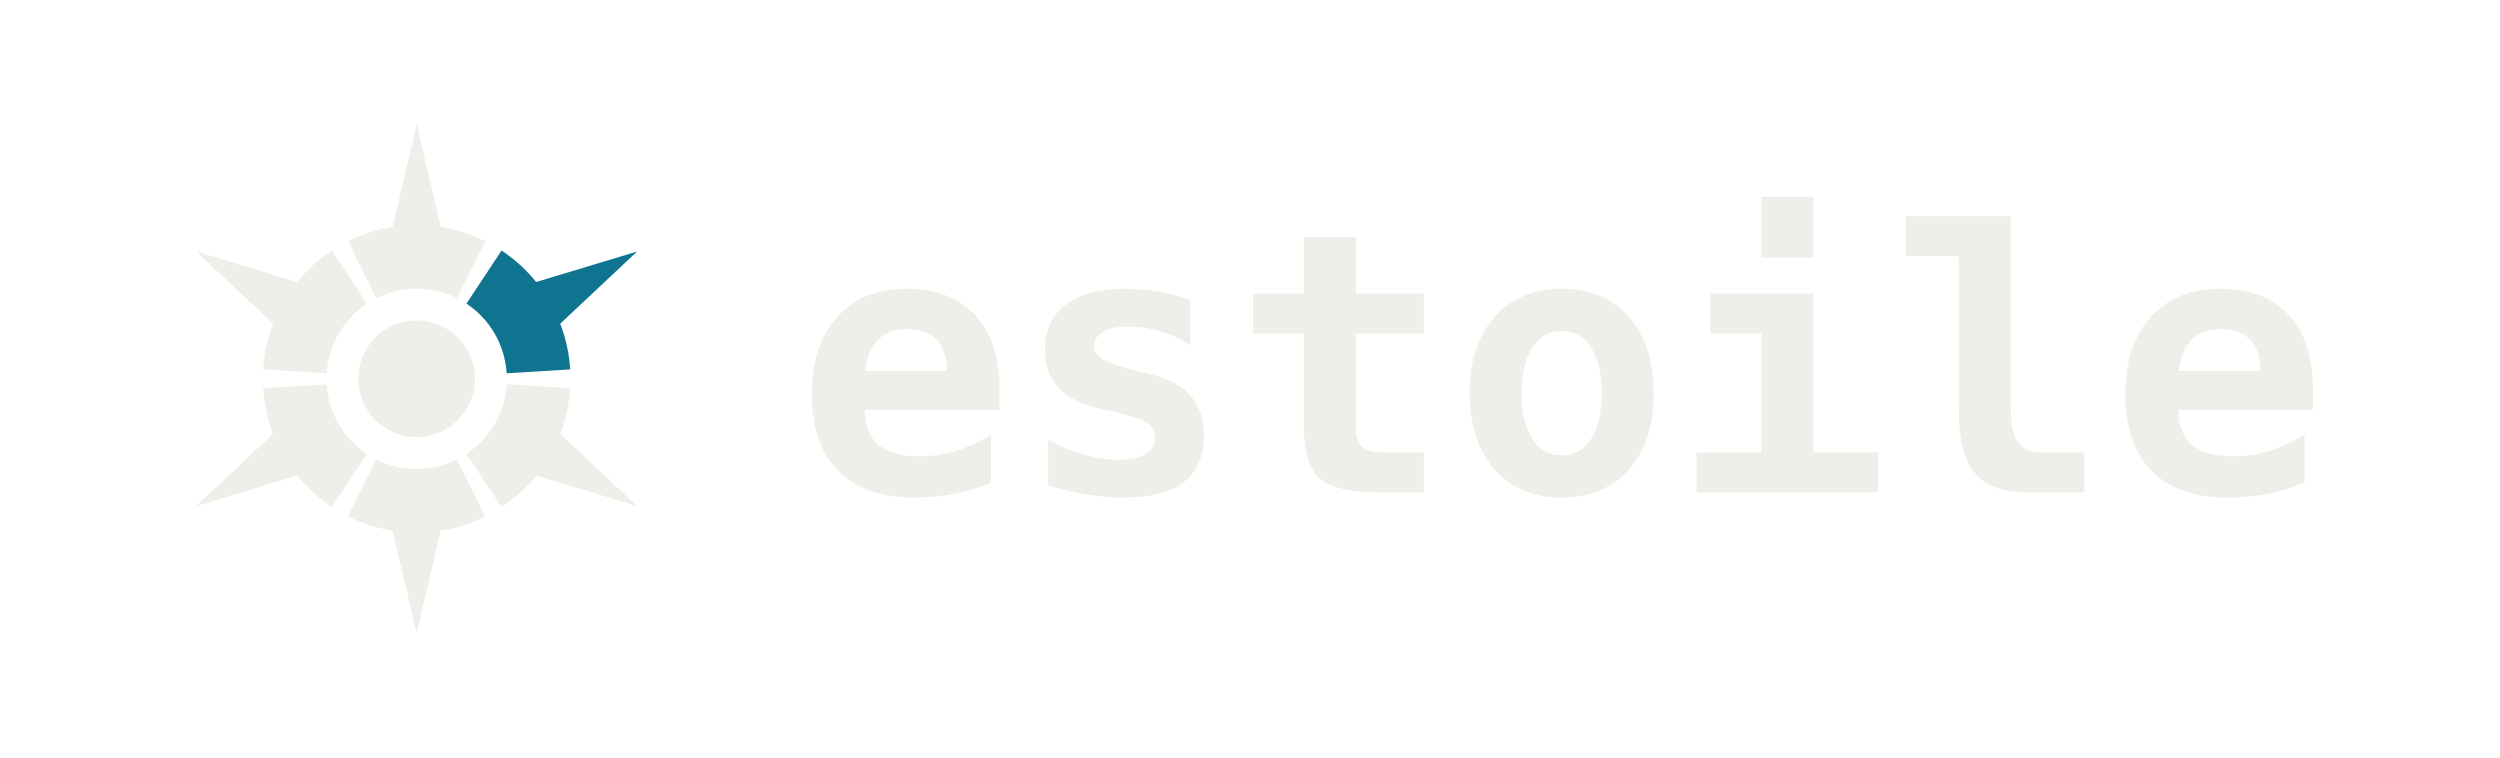
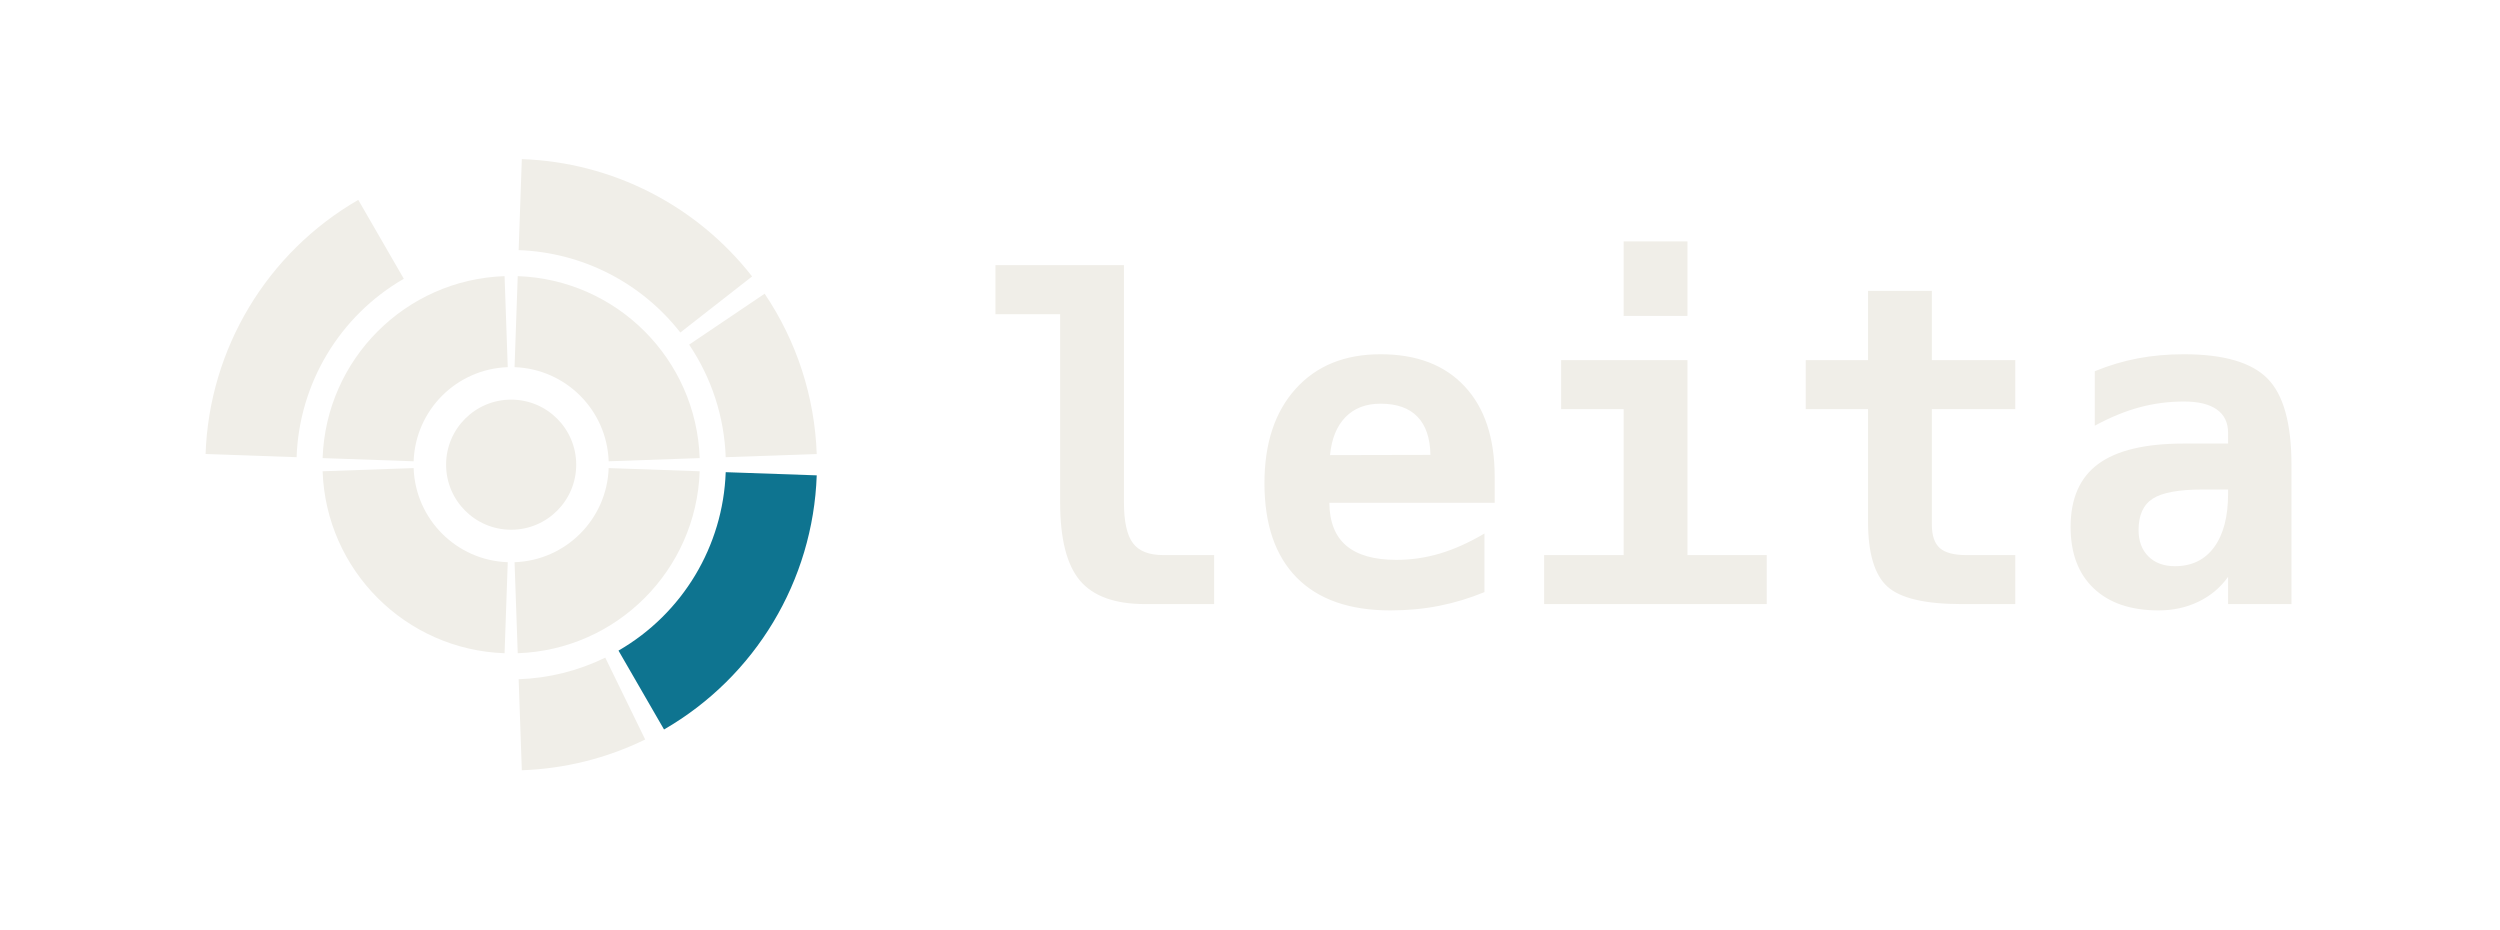
- <svg xmlns="http://www.w3.org/2000/svg" viewBox="0 0 660 200" width="660" height="200" role="img" aria-label="estoile">
+ <svg xmlns="http://www.w3.org/2000/svg" viewBox="0 0 538 200" width="538" height="200" role="img" aria-label="leita">
  <g transform="translate(40 30) scale(1.4)">
-     <circle cx="50" cy="50" r="11" fill="#f0eee8" />
-     <path d="M37.060 24.047A29 29 0 0 1 45.463 21.357L50.000 2.000L54.537 21.357A29 29 0 0 1 62.940 24.047L57.585 34.786A17 17 0 0 0 42.415 34.786Z" fill="#f0eee8" />
-     <path d="M66.006 25.817A29 29 0 0 1 72.537 31.750L91.569 26.000L77.074 39.607A29 29 0 0 1 78.946 48.230L66.968 48.962A17 17 0 0 0 59.383 35.824Z" fill="#0e7490" />
-     <path d="M78.946 51.770A29 29 0 0 1 77.074 60.393L91.569 74.000L72.537 68.250A29 29 0 0 1 66.006 74.183L59.383 64.176A17 17 0 0 0 66.968 51.038Z" fill="#f0eee8" />
-     <path d="M62.940 75.953A29 29 0 0 1 54.537 78.643L50.000 98.000L45.463 78.643A29 29 0 0 1 37.060 75.953L42.415 65.214A17 17 0 0 0 57.585 65.214Z" fill="#f0eee8" />
-     <path d="M33.994 74.183A29 29 0 0 1 27.463 68.250L8.431 74.000L22.926 60.393A29 29 0 0 1 21.054 51.770L33.032 51.038A17 17 0 0 0 40.617 64.176Z" fill="#f0eee8" />
-     <path d="M21.054 48.230A29 29 0 0 1 22.926 39.607L8.431 26.000L27.463 31.750A29 29 0 0 1 33.994 25.817L40.617 35.824A17 17 0 0 0 33.032 48.962Z" fill="#f0eee8" />
+     <ellipse cx="50" cy="50" rx="10" ry="10" fill="#f0eee8" />
+     <path d="M51.012 21.018C66.234 21.549 78.451 33.766 78.982 48.988L64.991 49.477C64.716 41.603 58.397 35.284 50.523 35.009Z" fill="#f0eee8" />
+     <path d="M78.982 51.012C78.451 66.234 66.234 78.451 51.012 78.982L50.523 64.991C58.397 64.716 64.716 58.397 64.991 50.523Z" fill="#f0eee8" />
+     <path d="M48.988 78.982C33.766 78.451 21.549 66.234 21.018 51.012L35.009 50.523C35.284 58.397 41.603 64.716 49.477 64.991Z" fill="#f0eee8" />
+     <path d="M21.018 48.988C21.549 33.766 33.766 21.549 48.988 21.018L49.477 35.009C41.603 35.284 35.284 41.603 35.009 49.477Z" fill="#f0eee8" />
+     <path d="M51.64 3.029C65.525 3.513 78.483 10.116 87.037 21.064L76.004 29.683C69.999 21.996 60.9 17.361 51.152 17.02Z" fill="#f0eee8" />
+     <path d="M88.965 23.718C93.89 31.019 96.664 39.558 96.971 48.36L82.98 48.848C82.764 42.668 80.816 36.673 77.358 31.547Z" fill="#f0eee8" />
+     <path d="M96.971 51.64C96.406 67.837 87.535 82.6 73.5 90.703L66.5 78.579C76.355 72.889 82.583 62.524 82.98 51.152Z" fill="#0e7490" />
+     <path d="M70.603 92.243C64.684 95.131 58.223 96.742 51.64 96.971L51.152 82.98C55.773 82.819 60.31 81.687 64.466 79.66Z" fill="#f0eee8" />
+     <path d="M3.029 48.36C3.594 32.163 12.465 17.4 26.5 9.297L33.5 21.421C23.645 27.111 17.417 37.476 17.02 48.848Z" fill="#f0eee8" />
  </g>
-   <text x="210" y="130" font-family="JetBrains Mono, JetBrainsMono Nerd Font, SFMono-Regular, Menlo, Consolas, monospace" font-weight="700" font-size="96" fill="#f0eee8">estoile</text>
+   <text x="210" y="130" font-family="JetBrains Mono, JetBrainsMono Nerd Font, SFMono-Regular, Menlo, Consolas, monospace" font-weight="700" font-size="96" fill="#f0eee8">leita</text>
</svg>
